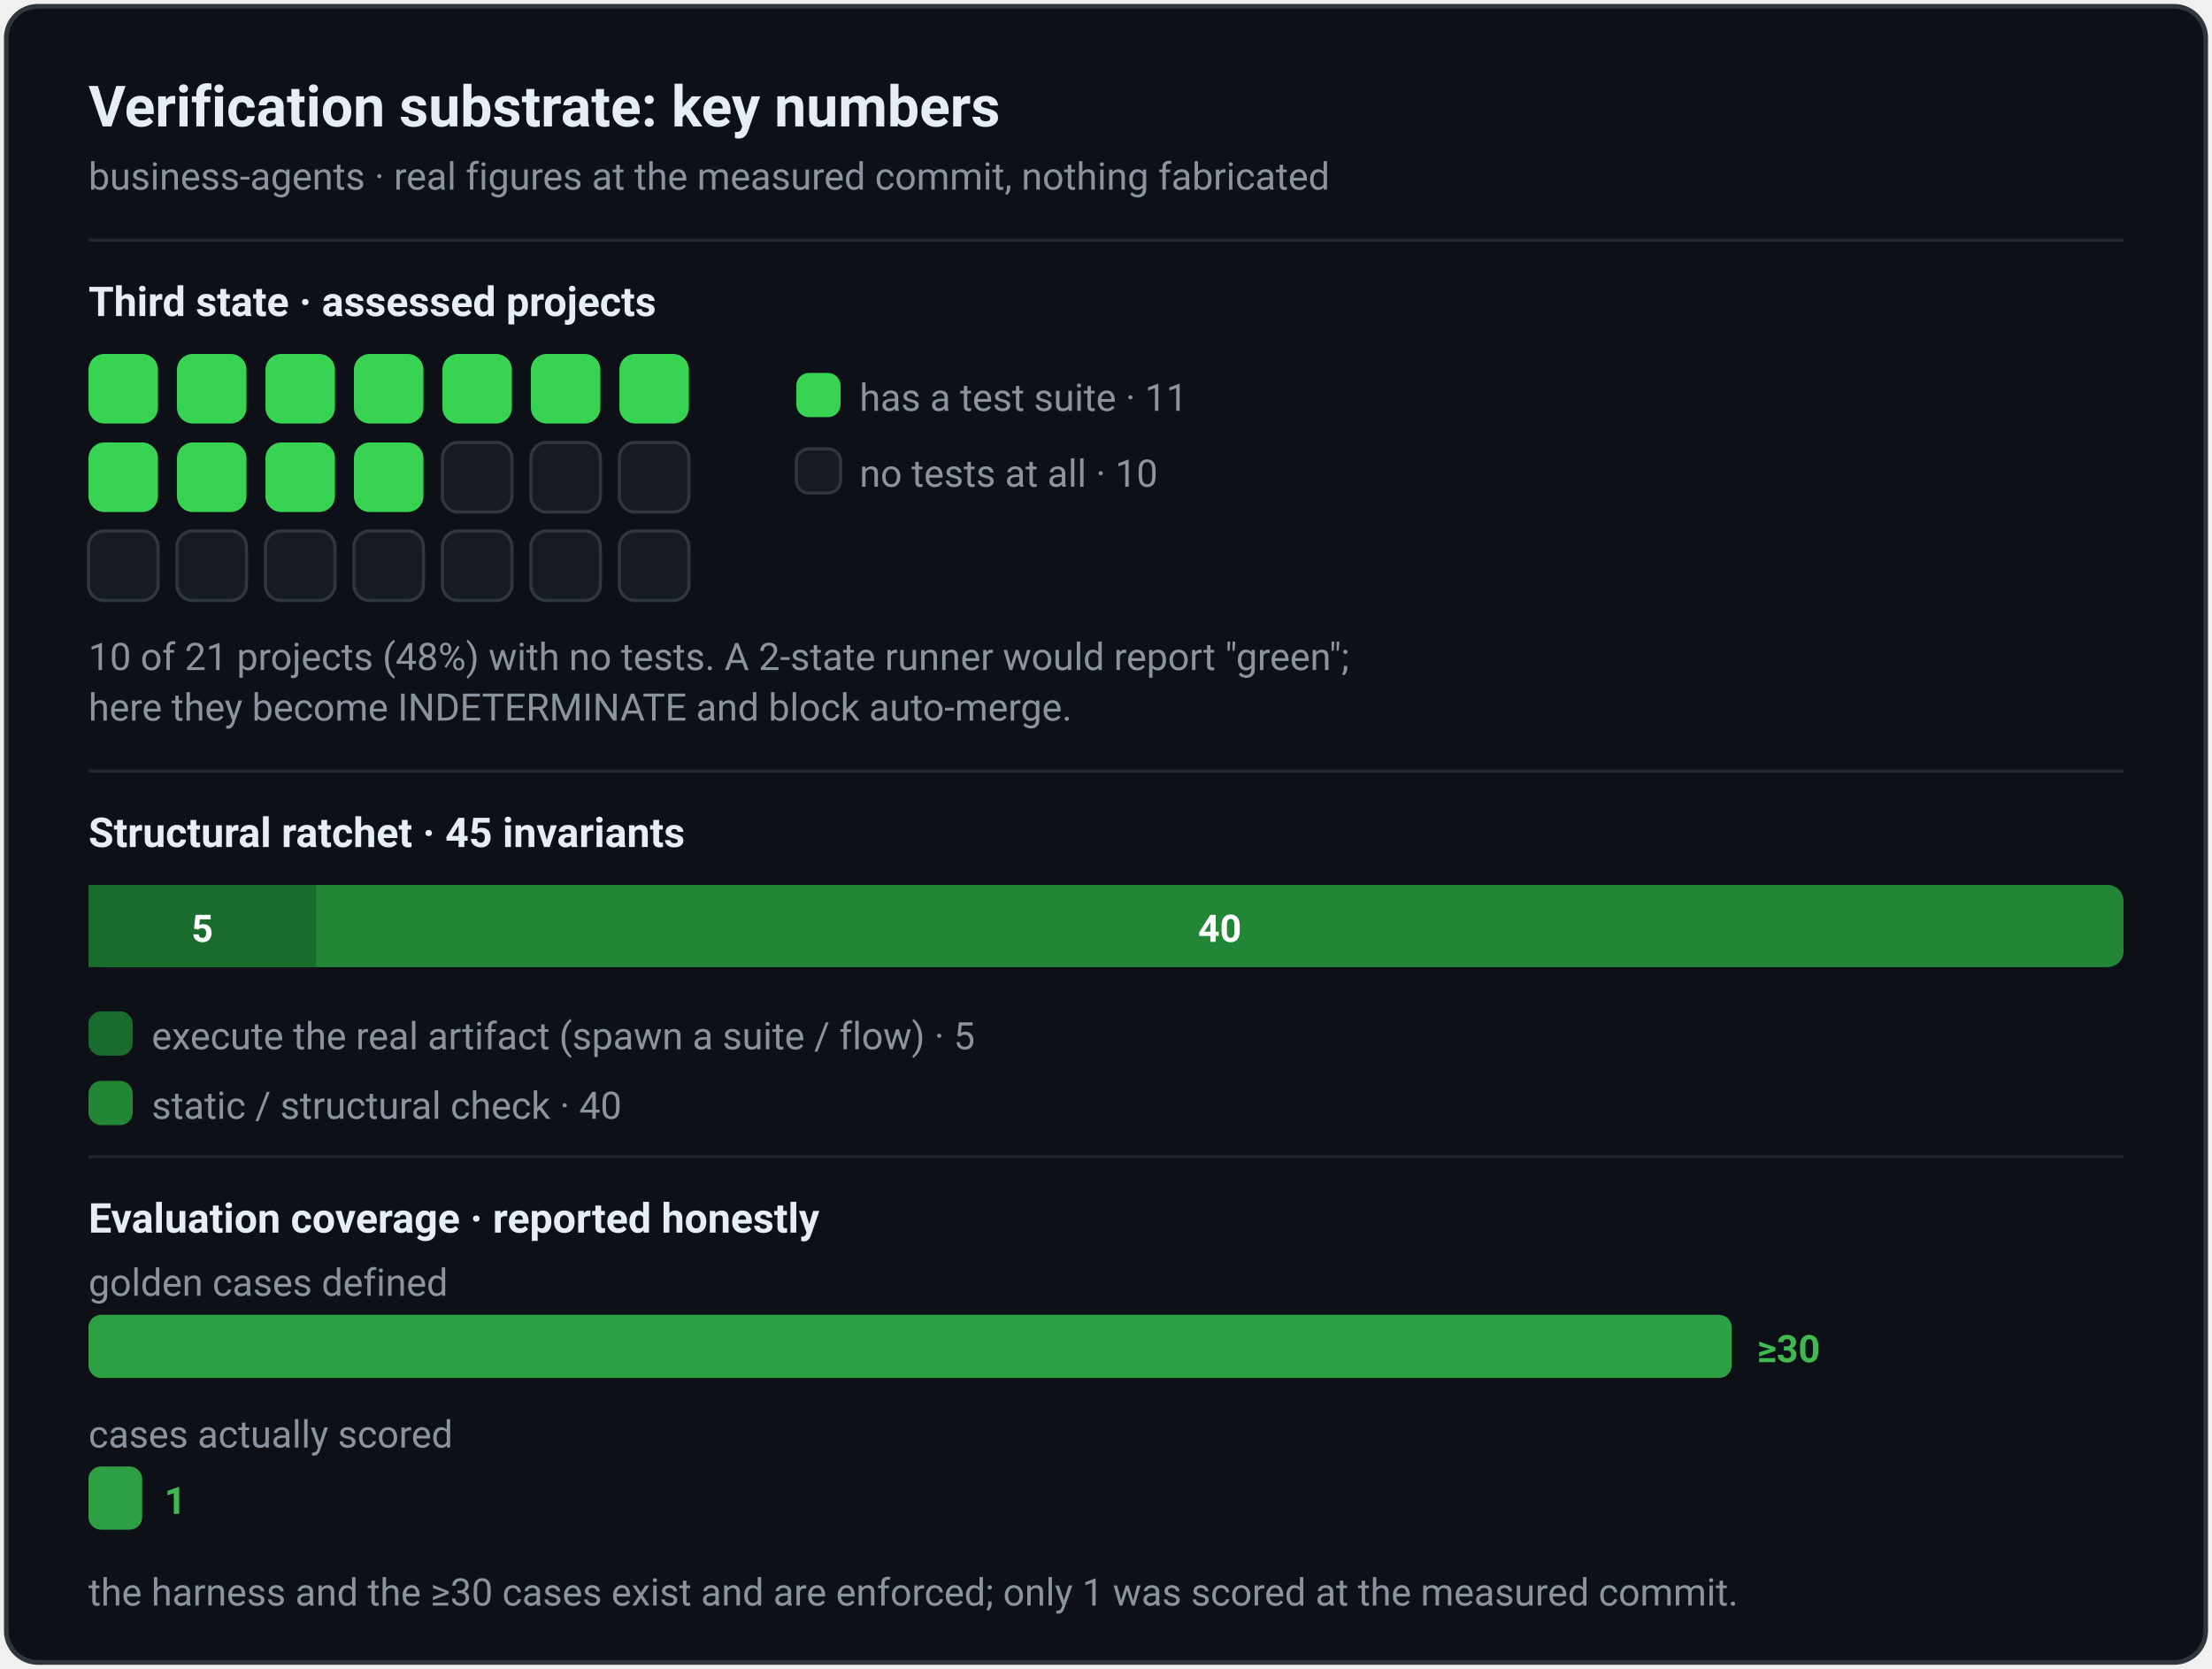
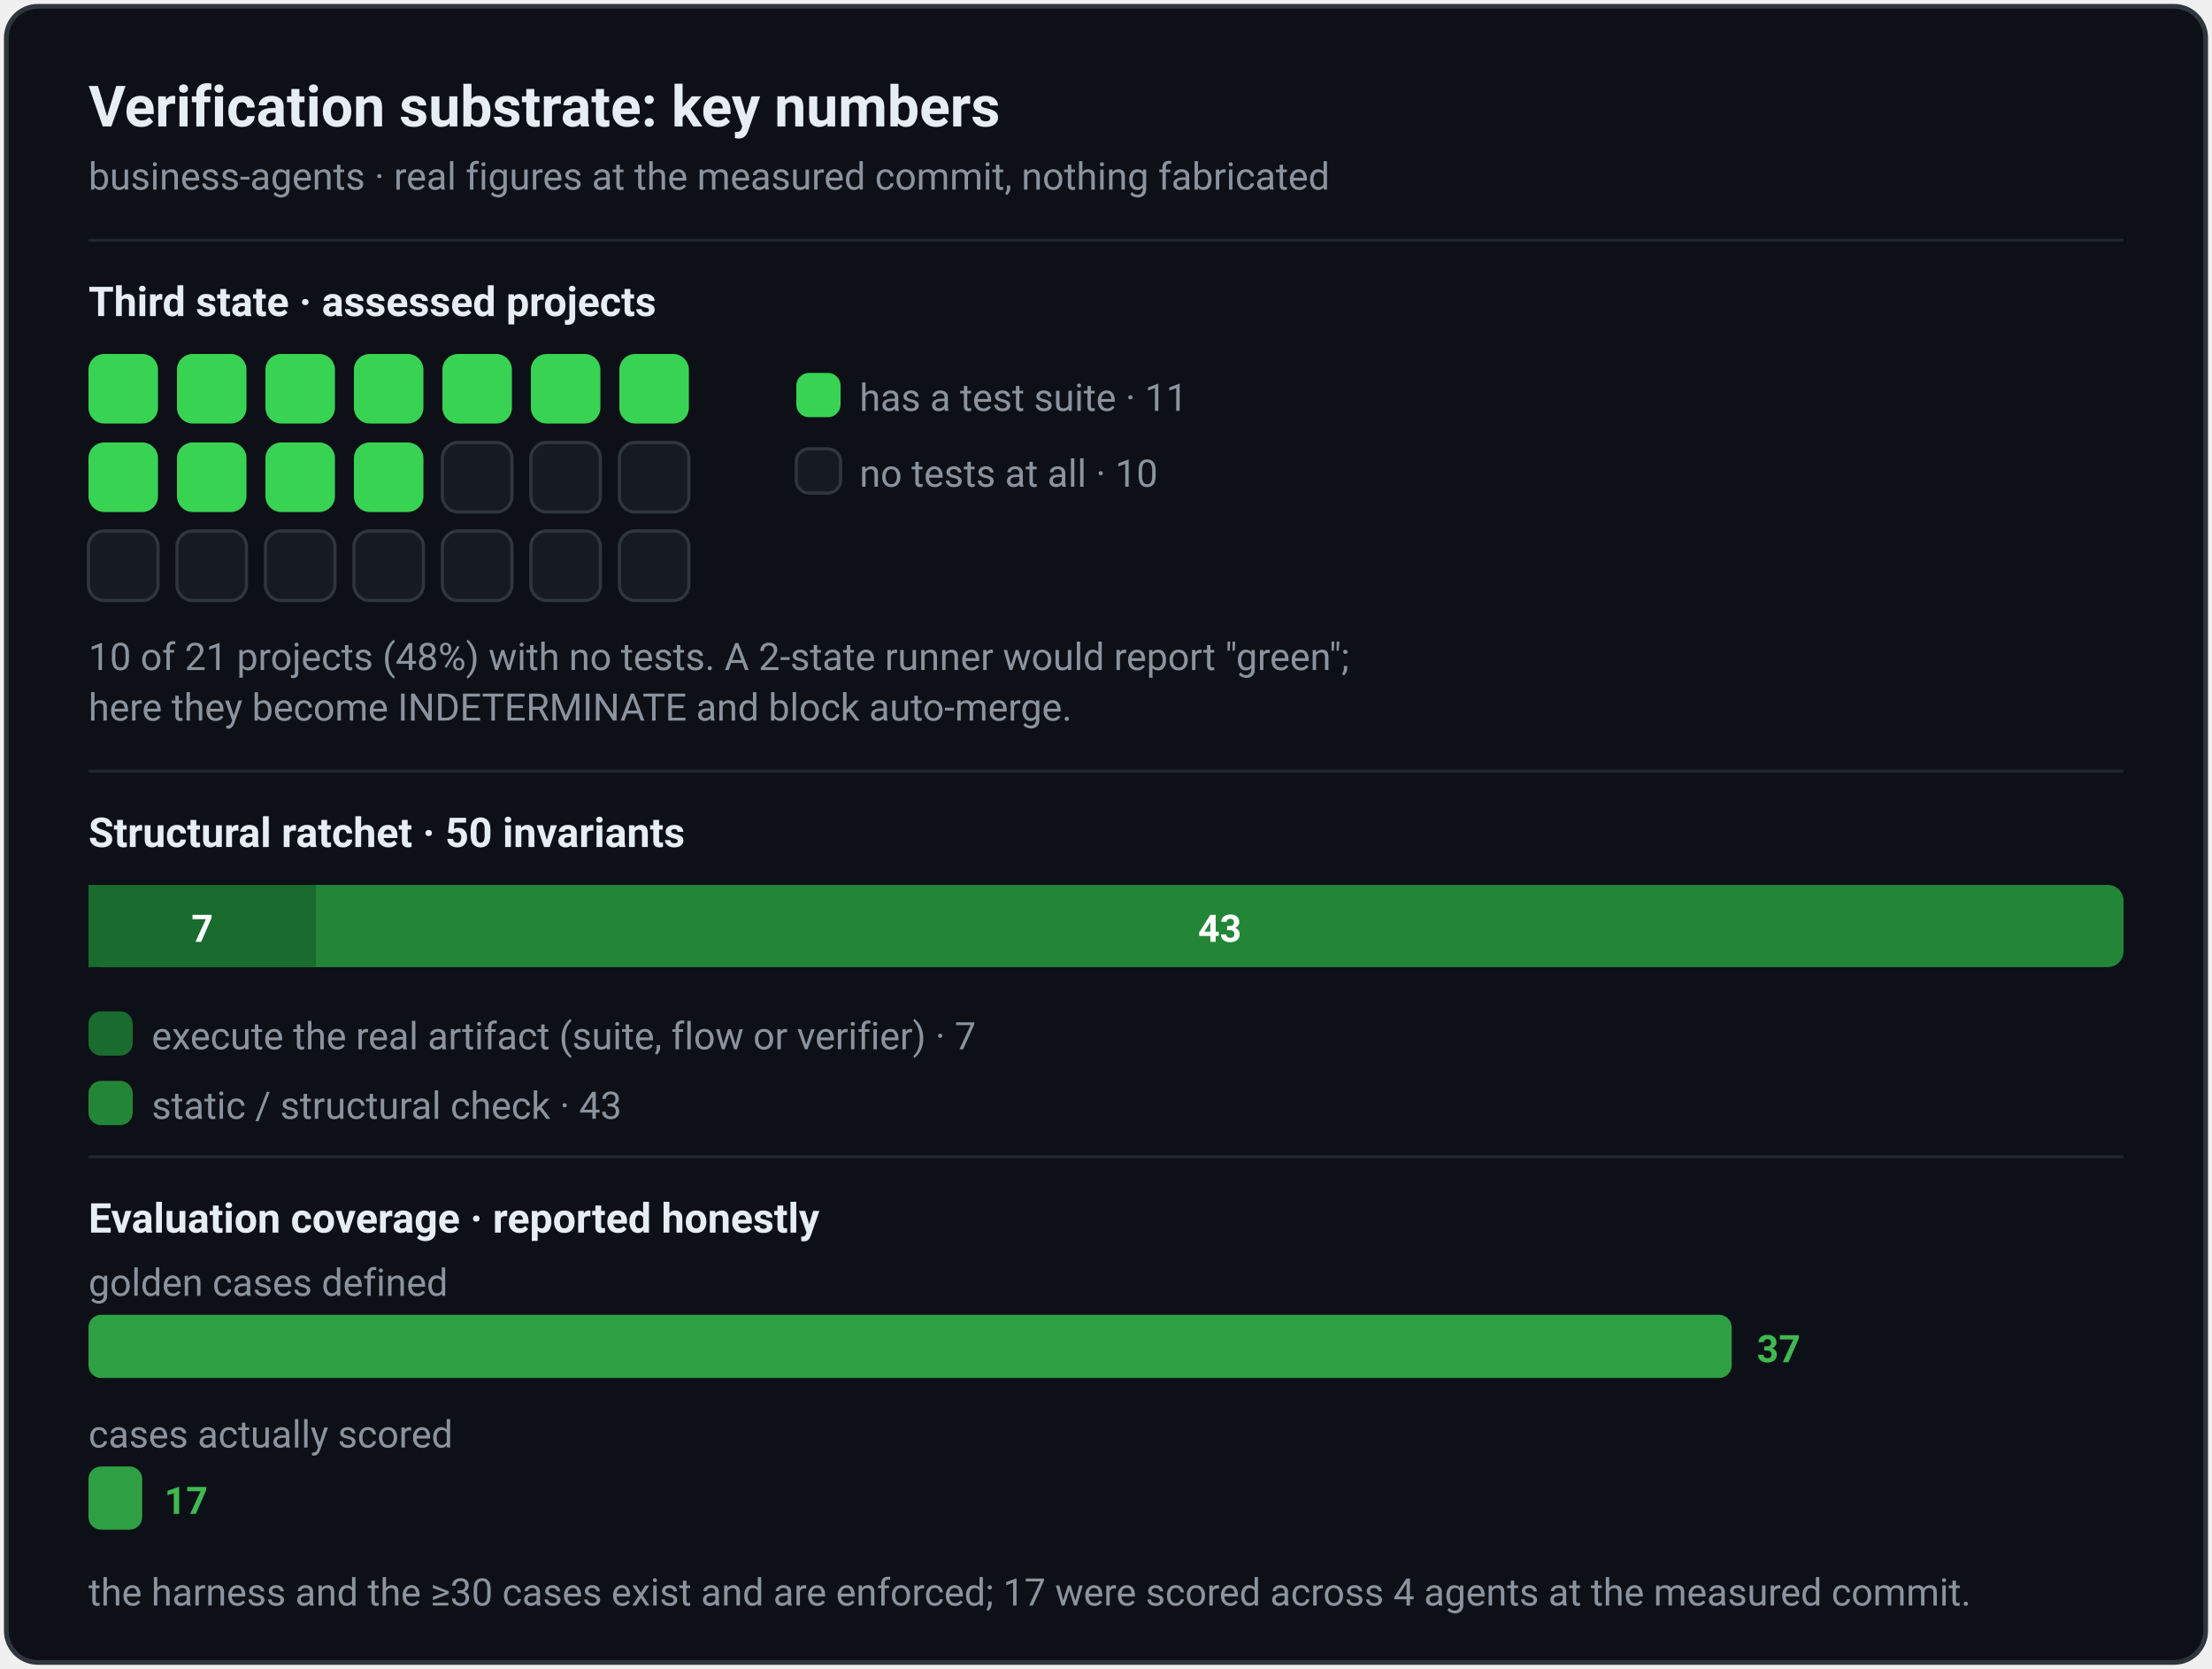
<svg xmlns="http://www.w3.org/2000/svg" viewBox="0 0 700 528" width="700" height="528" role="img" aria-label="Verification substrate key numbers for business-agents">
  <style>
    text{font-family:-apple-system,BlinkMacSystemFont,"Segoe UI",Roboto,Helvetica,Arial,sans-serif}
    .h{font-size:18px;font-weight:700;fill:#e6edf3}
    .sub{font-size:12px;fill:#8b949e}
    .pt{font-size:13px;font-weight:600;fill:#e6edf3}
    .lg{font-size:12px;fill:#8b949e}
    .num{font-size:12px;font-weight:700;fill:#ffffff}
    .numg{font-size:12px;font-weight:700;fill:#3fb950}
  </style>
  <rect x="2" y="2" width="696" height="524" rx="10" fill="#0d1117" stroke="#30363d" stroke-width="1.5" />
  <text x="28" y="40" class="h">Verification substrate: key numbers</text>
  <text x="28" y="60" class="sub">business-agents · real figures at the measured commit, nothing fabricated</text>
  <line x1="28" y1="76" x2="672" y2="76" stroke="#21262d" stroke-width="1" />
  <text x="28" y="100" class="pt">Third state · assessed projects</text>
  <rect x="28" y="112" width="22" height="22" rx="5" fill="#39d353" />
  <rect x="56" y="112" width="22" height="22" rx="5" fill="#39d353" />
  <rect x="84" y="112" width="22" height="22" rx="5" fill="#39d353" />
  <rect x="112" y="112" width="22" height="22" rx="5" fill="#39d353" />
  <rect x="140" y="112" width="22" height="22" rx="5" fill="#39d353" />
  <rect x="168" y="112" width="22" height="22" rx="5" fill="#39d353" />
  <rect x="196" y="112" width="22" height="22" rx="5" fill="#39d353" />
  <rect x="28" y="140" width="22" height="22" rx="5" fill="#39d353" />
  <rect x="56" y="140" width="22" height="22" rx="5" fill="#39d353" />
  <rect x="84" y="140" width="22" height="22" rx="5" fill="#39d353" />
  <rect x="112" y="140" width="22" height="22" rx="5" fill="#39d353" />
  <rect x="140" y="140" width="22" height="22" rx="5" fill="#161b22" stroke="#30363d" />
  <rect x="168" y="140" width="22" height="22" rx="5" fill="#161b22" stroke="#30363d" />
  <rect x="196" y="140" width="22" height="22" rx="5" fill="#161b22" stroke="#30363d" />
  <rect x="28" y="168" width="22" height="22" rx="5" fill="#161b22" stroke="#30363d" />
  <rect x="56" y="168" width="22" height="22" rx="5" fill="#161b22" stroke="#30363d" />
  <rect x="84" y="168" width="22" height="22" rx="5" fill="#161b22" stroke="#30363d" />
  <rect x="112" y="168" width="22" height="22" rx="5" fill="#161b22" stroke="#30363d" />
  <rect x="140" y="168" width="22" height="22" rx="5" fill="#161b22" stroke="#30363d" />
  <rect x="168" y="168" width="22" height="22" rx="5" fill="#161b22" stroke="#30363d" />
  <rect x="196" y="168" width="22" height="22" rx="5" fill="#161b22" stroke="#30363d" />
  <rect x="252" y="118" width="14" height="14" rx="4" fill="#39d353" />
  <text x="272" y="130" class="lg">has a test suite · 11</text>
  <rect x="252" y="142" width="14" height="14" rx="4" fill="#161b22" stroke="#30363d" />
  <text x="272" y="154" class="lg">no tests at all · 10</text>
  <text x="28" y="212" class="lg">10 of 21 projects (48%) with no tests. A 2-state runner would report "green";</text>
  <text x="28" y="228" class="lg">here they become INDETERMINATE and block auto-merge.</text>
  <line x1="28" y1="244" x2="672" y2="244" stroke="#21262d" stroke-width="1" />
-   <text x="28" y="268" class="pt">Structural ratchet · 45 invariants</text>
+   <text x="28" y="268" class="pt">Structural ratchet · 50 invariants</text>
  <rect x="28" y="280" width="644" height="26" rx="5" fill="#238636" />
  <rect x="28" y="280" width="72" height="26" fill="#196c2e" />
-   <text x="64" y="298" class="num" text-anchor="middle">5</text>
-   <text x="386" y="298" class="num" text-anchor="middle">40</text>
+   <text x="64" y="298" class="num" text-anchor="middle">7</text>
+   <text x="386" y="298" class="num" text-anchor="middle">43</text>
  <rect x="28" y="320" width="14" height="14" rx="4" fill="#196c2e" />
-   <text x="48" y="332" class="lg">execute the real artifact (spawn a suite / flow) · 5</text>
+   <text x="48" y="332" class="lg">execute the real artifact (suite, flow or verifier) · 7</text>
  <rect x="28" y="342" width="14" height="14" rx="4" fill="#238636" />
-   <text x="48" y="354" class="lg">static / structural check · 40</text>
+   <text x="48" y="354" class="lg">static / structural check · 43</text>
  <line x1="28" y1="366" x2="672" y2="366" stroke="#21262d" stroke-width="1" />
  <text x="28" y="390" class="pt">Evaluation coverage · reported honestly</text>
  <text x="28" y="410" class="lg">golden cases defined</text>
  <rect x="28" y="416" width="520" height="20" rx="4" fill="#2ea043" />
-   <text x="556" y="431" class="numg">≥30</text>
+   <text x="556" y="431" class="numg">37</text>
  <text x="28" y="458" class="lg">cases actually scored</text>
  <rect x="28" y="464" width="17" height="20" rx="4" fill="#2ea043" />
-   <text x="52" y="479" class="numg">1</text>
-   <text x="28" y="508" class="lg">the harness and the ≥30 cases exist and are enforced; only 1 was scored at the measured commit.</text>
+   <text x="52" y="479" class="numg">17</text>
+   <text x="28" y="508" class="lg">the harness and the ≥30 cases exist and are enforced; 17 were scored across 4 agents at the measured commit.</text>
</svg>
